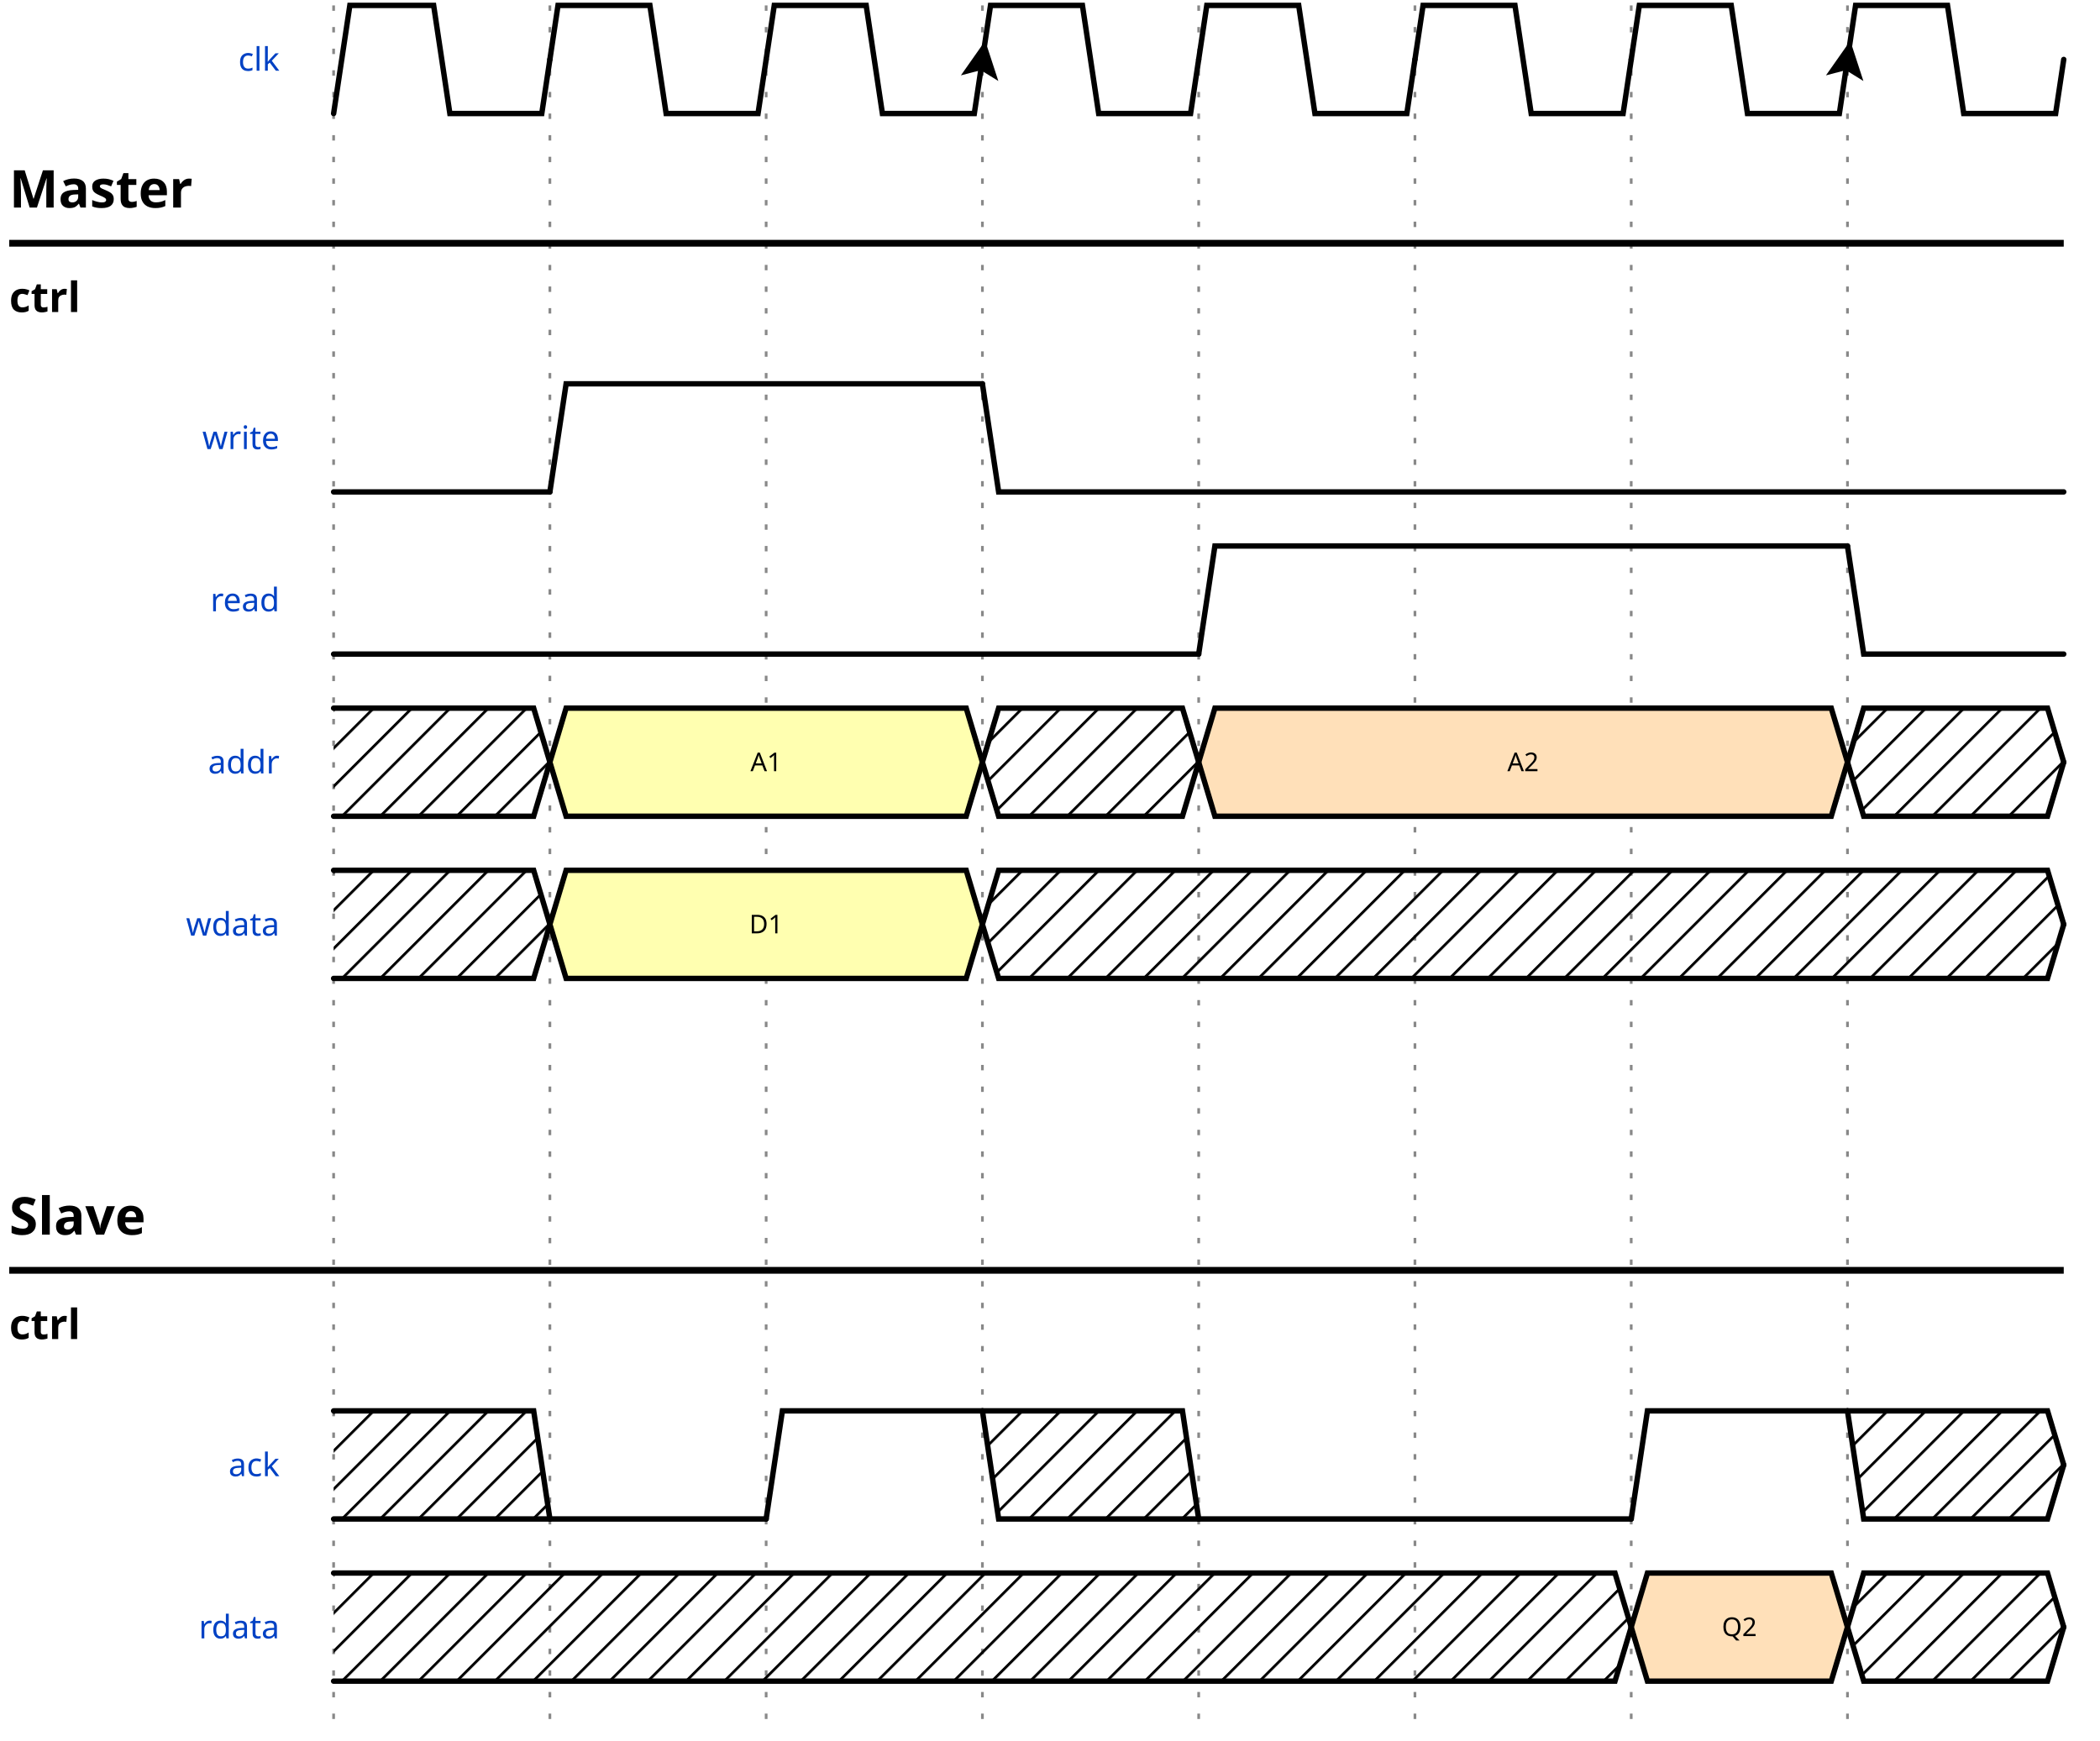
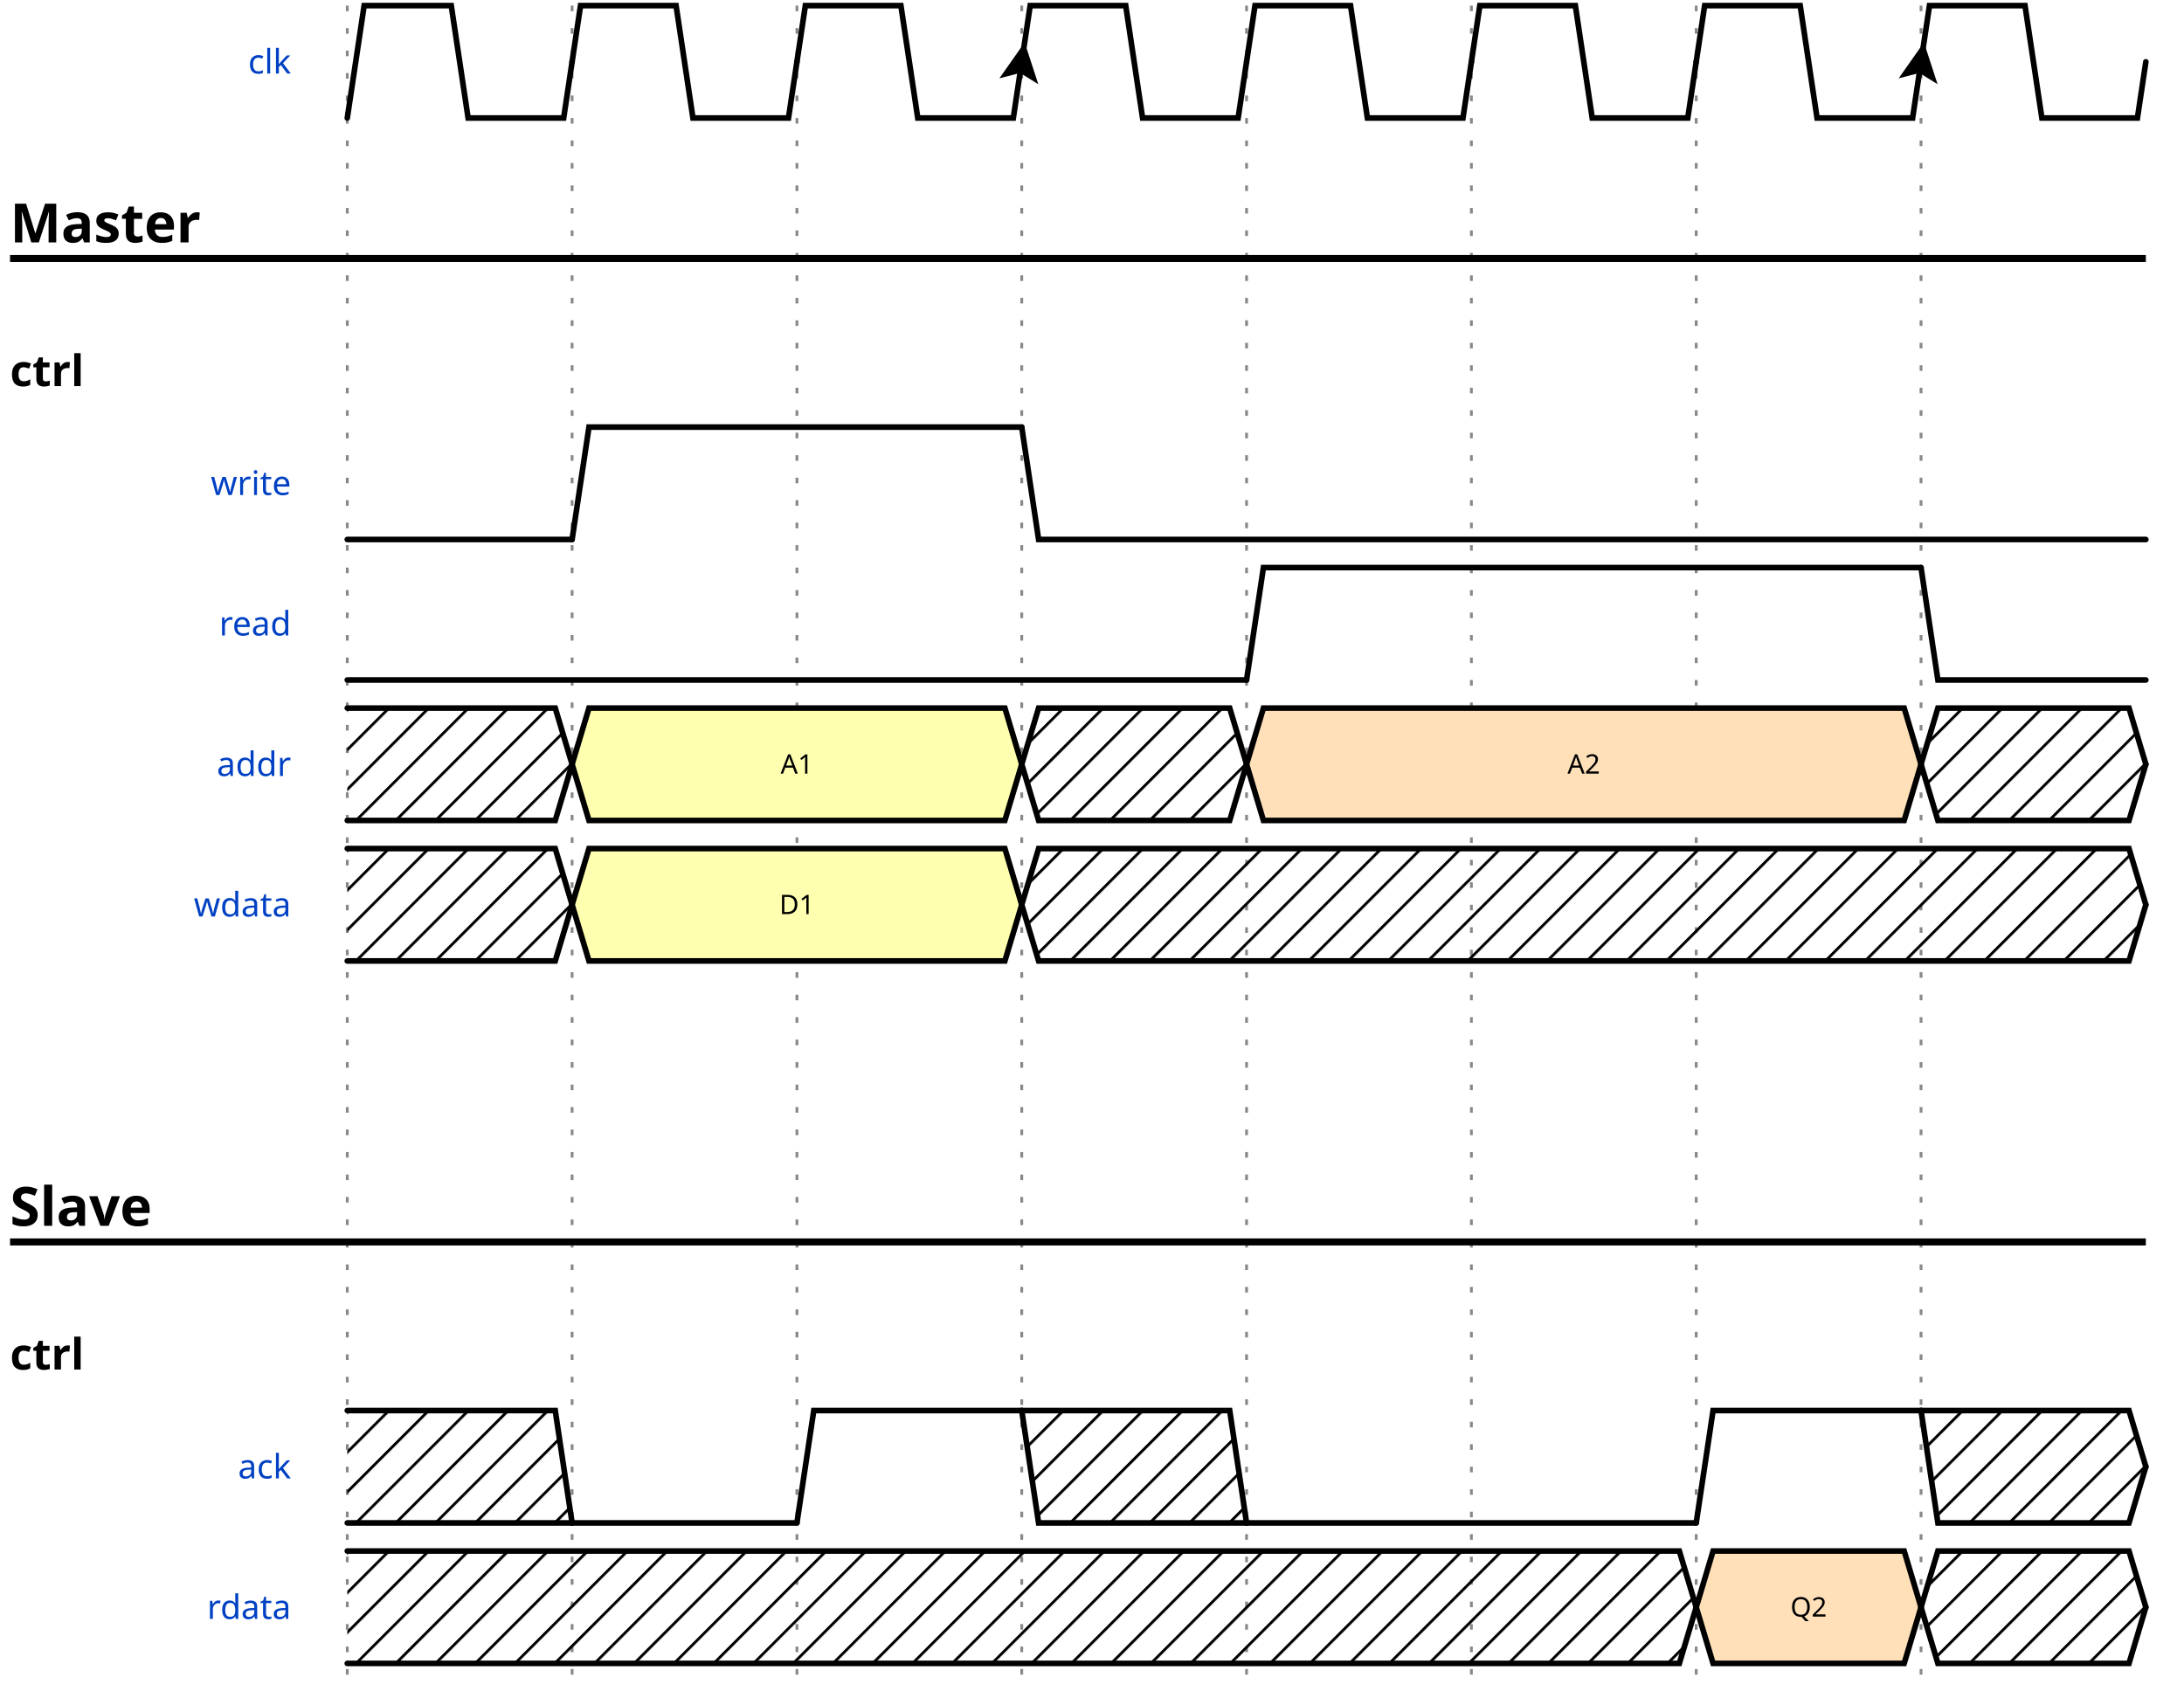
- <svg xmlns="http://www.w3.org/2000/svg" width="386" height="320" viewBox="-1 -1 387 322">
+ <svg xmlns="http://www.w3.org/2000/svg" width="386" height="300" viewBox="-1 -1 387 302">
  <style>
.title {fill: rgba(0, 65, 196, 255);font-weight: 500;font-size: 0.500em;font-family: Fira Mono;text-align: right;text-anchor: end;dominant-baseline: middle;alignment-baseline: central;}
.text {fill: rgba(0, 0, 0, 255);font-size: 0.900em;font-style: normal;font-variant: normal;font-weight: 500;font-stretch: normal;text-align: center;font-family: Fira Mono;}
.attr {fill: rgba(0, 0, 0, 255);font-size: 9.000px;font-style: normal;font-variant: normal;font-weight: 200;font-stretch: normal;text-align: center;font-family: Fira Mono;text-anchor: middle;dominant-baseline: middle;alignment-baseline: central;}
.path {fill: none;stroke: rgba(0, 0, 0, 255);stroke-width: 1;stroke-linecap: round;stroke-linejoin: miter;stroke-miterlimit: 4;stroke-dasharray: none;}
.stripe {fill: none;stroke: rgba(0, 0, 0, 255);stroke-width: 0.5;stroke-linecap: round;stroke-linejoin: miter;stroke-miterlimit: 4;stroke-dasharray: none;}
.data {fill: rgba(0, 0, 0, 255);font-size: 0.400em;font-style: normal;font-variant: normal;font-weight: 500;font-stretch: normal;text-align: center;font-family: Fira Mono;text-anchor: middle;dominant-baseline: middle;alignment-baseline: central;}
.arrow {fill: rgba(0, 0, 0, 255);stroke: none;}
.hide {fill: rgba(255, 255, 255, 255);stroke: rgba(255, 255, 255, 255);stroke-width: 2;}
.hatch {fill: url(#diagonalHatch);}
.s2-polygon {fill: rgba(0, 0, 0, 0);stroke: none;}
.s3-polygon {fill: rgba(255, 255, 176, 255);stroke: none;}
.s4-polygon {fill: rgba(255, 224, 185, 255);stroke: none;}
.s5-polygon {fill: rgba(185, 224, 255, 255);stroke: none;}
.tick {stroke: rgba(136, 136, 136, 128);stroke-width: 0.5;stroke-dasharray: 1, 3;}
.big_gap {stroke: rgba(136, 136, 136, 255);stroke-width: 0.5;stroke-dasharray: none;}
.edge {fill: none;stroke: rgba(0, 0, 255, 255);stroke-width: 1;}
.edge-arrow {fill: rgba(0, 0, 255, 255);stroke: none;overflow: visible;}
.edge-text {font-family: Fira Mono;font-size: 0.625em;fill: rgba(0, 0, 0, 255);filter: #solid;transform: translate(0, 2.5px);text-anchor: middle;}
.edge-background {fill: rgba(255, 255, 255, 255);stroke: rgba(255, 255, 255, 255);stroke-width: 2;}
.border {stroke-width: 1.25;stroke: rgba(0, 0, 0, 255);}
.h1 {fill: rgba(0, 0, 0, 255);font-size: 12.046px;font-weight: bold;font-family: Fira Mono;text-align: left;dominant-baseline: middle;}
.h2 {fill: rgba(0, 0, 0, 255);font-size: 9.638px;font-weight: bold;font-family: Fira Mono;text-align: left;dominant-baseline: middle;}
.h3 {fill: rgba(0, 0, 0, 255);font-size: 7.711px;font-weight: bold;font-family: Fira Mono;text-align: left;dominant-baseline: middle;}
.h4 {fill: rgba(0, 0, 0, 255);font-size: 6.171px;font-weight: bold;font-family: Fira Mono;text-align: left;dominant-baseline: middle;}
.h5 {fill: rgba(0, 0, 0, 255);font-size: 4.934px;font-weight: bold;font-family: Fira Mono;text-align: left;dominant-baseline: middle;}
.h6 {fill: rgba(0, 0, 0, 255);font-size: 3.947px;font-weight: bold;font-family: Fira Mono;text-align: left;dominant-baseline: middle;}
.reg-data {fill: rgba(0, 0, 0, 255);font-size: 0.800em;font-style: normal;font-variant: normal;font-weight: 500;font-stretch: normal;text-align: center;font-family: Fira Mono;text-anchor: middle;dominant-baseline: middle;alignment-baseline: central;}
.reg-pos {fill: rgba(0, 0, 0, 255);font-size: 0.600em;font-style: normal;font-variant: normal;font-weight: 500;font-stretch: normal;text-align: center;font-family: Fira Mono;text-anchor: middle;dominant-baseline: middle;alignment-baseline: central;}</style>
  <defs>
    <pattern id="diagonalHatch" width="5" height="5" patternTransform="rotate(45 0 0)" patternUnits="userSpaceOnUse">
      <line x1="0" y1="0" x2="0" y2="5" style="stroke:black; stroke-width:1" />
    </pattern>
    <marker id="arrow" viewBox="0 0 10 10" refX="10" refY="5" markerWidth="7" markerHeight="7" markerUnits="userSpaceOnUse" orient="auto-start-reverse" style="fill:#00F;">
      <path d="M 0 0 L 10 5 L 0 10 z" />
    </marker>
    <filter x="0" y="0" width="1" height="1" id="solid">
      <feFlood flood-color="white" />
      <feComposite in="SourceGraphic" />
    </filter>
  </defs>
  <g id="a">
    <g id="ticks_11" transform="translate(60, 0)">
-       <path d="M0,0 L0,320" class="tick" style="fill: none;" />
-       <path d="M40,0 L40,320" class="tick" style="fill: none;" />
-       <path d="M80,0 L80,320" class="tick" style="fill: none;" />
-       <path d="M120,0 L120,320" class="tick" style="fill: none;" />
-       <path d="M160,0 L160,320" class="tick" style="fill: none;" />
-       <path d="M200,0 L200,320" class="tick" style="fill: none;" />
-       <path d="M240,0 L240,320" class="tick" style="fill: none;" />
-       <path d="M280,0 L280,320" class="tick" style="fill: none;" />
+       <path d="M0,0 L0,300" class="tick" style="fill: none;" />
+       <path d="M40,0 L40,300" class="tick" style="fill: none;" />
+       <path d="M80,0 L80,300" class="tick" style="fill: none;" />
+       <path d="M120,0 L120,300" class="tick" style="fill: none;" />
+       <path d="M160,0 L160,300" class="tick" style="fill: none;" />
+       <path d="M200,0 L200,300" class="tick" style="fill: none;" />
+       <path d="M240,0 L240,300" class="tick" style="fill: none;" />
+       <path d="M280,0 L280,300" class="tick" style="fill: none;" />
    </g>
    <g id="clk" transform="translate(60, 0)">
      <text x="-10" y="10" class="title" style="stroke: none;">clk</text>
      <g data-symbol="p" transform="translate(0, 0)" class="s2">
        <path d="M0,20 L3,0 L18.5,0 L21.5,20 L38.5,20 L40,10" class="path" style="fill: none;" />
      </g>
      <g data-symbol="p" transform="translate(40, 0)" class="s2">
        <path d="M0,10 L1.5,0 L18.5,0 L21.5,20 L38.5,20 L40,10" class="path" style="fill: none;" />
      </g>
      <g data-symbol="p" transform="translate(80, 0)" class="s2">
        <path d="M0,10 L1.5,0 L18.5,0 L21.5,20 L38.5,20 L40,10" class="path" style="fill: none;" />
      </g>
      <g data-symbol="P" transform="translate(120, 0)" class="s2">
        <path d="M0,10 L1.5,0 L18.5,0 L21.5,20 L38.5,20 L40,10" class="path" style="fill: none;" />
        <path d="M-3.5 -3.5 L0 3.5 L3.5 -3.5 L0 -2 L-3.5 -3.5" transform="translate(0, 10) rotate(-171.4692, 0, 0)" class="arrow" style="" />
      </g>
      <g data-symbol="p" transform="translate(160, 0)" class="s2">
        <path d="M0,10 L1.5,0 L18.5,0 L21.5,20 L38.5,20 L40,10" class="path" style="fill: none;" />
      </g>
      <g data-symbol="p" transform="translate(200, 0)" class="s2">
        <path d="M0,10 L1.5,0 L18.5,0 L21.5,20 L38.5,20 L40,10" class="path" style="fill: none;" />
      </g>
      <g data-symbol="p" transform="translate(240, 0)" class="s2">
        <path d="M0,10 L1.5,0 L18.5,0 L21.5,20 L38.5,20 L40,10" class="path" style="fill: none;" />
      </g>
      <g data-symbol="P" transform="translate(280, 0)" class="s2">
        <path d="M0,10 L1.5,0 L18.5,0 L21.5,20 L38.5,20 L40,10" class="path" style="fill: none;" />
        <path d="M-3.5 -3.5 L0 3.5 L3.5 -3.5 L0 -2 L-3.5 -3.5" transform="translate(0, 10) rotate(-171.4692, 0, 0)" class="arrow" style="" />
      </g>
    </g>
-     <g id="Master" transform="translate(0, 30)">
-       <text x="0" y="4" class="h2" style="stroke: none;">Master</text>
-       <path d="M0,14 L380,14" class="border ctx-y" style="fill: none;" />
-       <g id="ctrl" transform="translate(0, 20)">
-         <text x="0" y="4" class="h3" style="stroke: none;">ctrl</text>
-         <g id="write" transform="translate(60, 20)">
+     <g id="Master" transform="translate(0, 25)">
+       <text x="0" y="13.735" class="h2" style="stroke: none;">Master</text>
+       <path d="M0,20 L380,20" class="border ctx-y" style="fill: none;" />
+       <g id="ctrl" transform="translate(0, 25)">
+         <text x="0" y="14.988" class="h3" style="stroke: none;">ctrl</text>
+         <g id="write" transform="translate(60, 25)">
          <text x="-10" y="10" class="title" style="stroke: none;">write</text>
          <g data-symbol="0" transform="translate(0, 0)" class="s2">
            <path d="M0,20 L1.5,20 L3,20 L40,20" class="path" style="fill: none;" />
          </g>
          <g data-symbol="1" transform="translate(40, 0)" class="s2">
            <path d="M0,20 L1.5,10 L3,0 L80,0" class="path" style="fill: none;" />
          </g>
          <g data-symbol="0" transform="translate(120, 0)" class="s2">
            <path d="M0,0 L1.5,10 L3,20 L200,20" class="path" style="fill: none;" />
          </g>
        </g>
        <g id="read" transform="translate(60, 50)">
          <text x="-10" y="10" class="title" style="stroke: none;">read</text>
          <g data-symbol="0" transform="translate(0, 0)" class="s2">
            <path d="M0,20 L1.5,20 L3,20 L160,20" class="path" style="fill: none;" />
          </g>
          <g data-symbol="1" transform="translate(160, 0)" class="s2">
            <path d="M0,20 L1.5,10 L3,0 L120,0" class="path" style="fill: none;" />
          </g>
          <g data-symbol="0" transform="translate(280, 0)" class="s2">
            <path d="M0,0 L1.5,10 L3,20 L40,20" class="path" style="fill: none;" />
          </g>
        </g>
      </g>
      <g id="addr" transform="translate(60, 100)">
        <text x="-10" y="10" class="title" style="stroke: none;">addr</text>
        <g data-symbol="x" transform="translate(0, 0)" class="s2">
          <polygon points="0, 0 3, 0 37, 0 40, 10 37, 20 3, 20 0, 20 " class="hatch" style="" />
          <path d="M0,0 L3,0 L37,0 L40,10" class="path" style="fill: none;" />
          <path d="M0,20 L3,20 L37,20 L40,10" class="path" style="fill: none;" />
        </g>
        <g data-symbol="3" transform="translate(40, 0)" class="s3">
          <polygon points="0, 10 3, 0 77, 0 80, 10 77, 20 3, 20 0, 10 " class="s3-polygon" style="" />
          <path d="M0,10 L3,0 L77,0 L80,10" class="path" style="fill: none;" />
          <path d="M0,10 L3,20 L77,20 L80,10" class="path" style="fill: none;" />
          <text x="40" y="10" class="data" style="stroke: none;">A1</text>
        </g>
        <g data-symbol="x" transform="translate(120, 0)" class="s2">
          <polygon points="0, 10 3, 0 37, 0 40, 10 37, 20 3, 20 0, 10 " class="hatch" style="" />
          <path d="M0,10 L3,0 L37,0 L40,10" class="path" style="fill: none;" />
          <path d="M0,10 L3,20 L37,20 L40,10" class="path" style="fill: none;" />
        </g>
        <g data-symbol="4" transform="translate(160, 0)" class="s4">
          <polygon points="0, 10 3, 0 117, 0 120, 10 117, 20 3, 20 0, 10 " class="s4-polygon" style="" />
          <path d="M0,10 L3,0 L117,0 L120,10" class="path" style="fill: none;" />
          <path d="M0,10 L3,20 L117,20 L120,10" class="path" style="fill: none;" />
          <text x="60" y="10" class="data" style="stroke: none;">A2</text>
        </g>
        <g data-symbol="x" transform="translate(280, 0)" class="s2">
          <polygon points="0, 10 3, 0 37, 0 40, 10 37, 20 3, 20 0, 10 " class="hatch" style="" />
          <path d="M0,10 L3,0 L37,0 L40,10" class="path" style="fill: none;" />
          <path d="M0,10 L3,20 L37,20 L40,10" class="path" style="fill: none;" />
        </g>
      </g>
-       <g id="wdata" transform="translate(60, 130)">
+       <g id="wdata" transform="translate(60, 125)">
        <text x="-10" y="10" class="title" style="stroke: none;">wdata</text>
        <g data-symbol="x" transform="translate(0, 0)" class="s2">
          <polygon points="0, 0 3, 0 37, 0 40, 10 37, 20 3, 20 0, 20 " class="hatch" style="" />
          <path d="M0,0 L3,0 L37,0 L40,10" class="path" style="fill: none;" />
          <path d="M0,20 L3,20 L37,20 L40,10" class="path" style="fill: none;" />
        </g>
        <g data-symbol="3" transform="translate(40, 0)" class="s3">
          <polygon points="0, 10 3, 0 77, 0 80, 10 77, 20 3, 20 0, 10 " class="s3-polygon" style="" />
          <path d="M0,10 L3,0 L77,0 L80,10" class="path" style="fill: none;" />
          <path d="M0,10 L3,20 L77,20 L80,10" class="path" style="fill: none;" />
          <text x="40" y="10" class="data" style="stroke: none;">D1</text>
        </g>
        <g data-symbol="x" transform="translate(120, 0)" class="s2">
          <polygon points="0, 10 3, 0 197, 0 200, 10 197, 20 3, 20 0, 10 " class="hatch" style="" />
          <path d="M0,10 L3,0 L197,0 L200,10" class="path" style="fill: none;" />
          <path d="M0,10 L3,20 L197,20 L200,10" class="path" style="fill: none;" />
        </g>
      </g>
    </g>
-     <g id="Slave" transform="translate(0, 220)">
-       <text x="0" y="4" class="h2" style="stroke: none;">Slave</text>
-       <path d="M0,14 L380,14" class="border ctx-y" style="fill: none;" />
-       <g id="ctrl" transform="translate(0, 20)">
-         <text x="0" y="4" class="h3" style="stroke: none;">ctrl</text>
-         <g id="ack" transform="translate(60, 20)">
+     <g id="Slave" transform="translate(0, 200)">
+       <text x="0" y="13.735" class="h2" style="stroke: none;">Slave</text>
+       <path d="M0,20 L380,20" class="border ctx-y" style="fill: none;" />
+       <g id="ctrl" transform="translate(0, 25)">
+         <text x="0" y="14.988" class="h3" style="stroke: none;">ctrl</text>
+         <g id="ack" transform="translate(60, 25)">
          <text x="-10" y="10" class="title" style="stroke: none;">ack</text>
          <g data-symbol="x" transform="translate(0, 0)" class="s2">
            <polygon points="0, 0 3, 0 37, 0 40, 20 37, 20 37, 20 3, 20 0, 20 " class="hatch" style="" />
            <path d="M0,0 L3,0 L37,0 L40,20" class="path" style="fill: none;" />
            <path d="M0,20 L3,20 L37,20 L40,20" class="path" style="fill: none;" />
          </g>
          <g data-symbol="0" transform="translate(40, 0)" class="s2">
            <path d="M0,20 L3,20 L40,20" class="path" style="fill: none;" />
          </g>
          <g data-symbol="1" transform="translate(80, 0)" class="s2">
            <path d="M0,20 L1.5,10 L3,0 L40,0" class="path" style="fill: none;" />
          </g>
          <g data-symbol="x" transform="translate(120, 0)" class="s2">
            <polygon points="0, 0 3, 0 37, 0 40, 20 37, 20 37, 20 3, 20 0, 0 " class="hatch" style="" />
            <path d="M0,0 L3,0 L37,0 L40,20" class="path" style="fill: none;" />
            <path d="M0,0 L3,20 L37,20 L40,20" class="path" style="fill: none;" />
          </g>
          <g data-symbol="0" transform="translate(160, 0)" class="s2">
            <path d="M0,20 L3,20 L80,20" class="path" style="fill: none;" />
          </g>
          <g data-symbol="1" transform="translate(240, 0)" class="s2">
            <path d="M0,20 L1.5,10 L3,0 L40,0" class="path" style="fill: none;" />
          </g>
          <g data-symbol="x" transform="translate(280, 0)" class="s2">
            <polygon points="0, 0 3, 0 37, 0 40, 10 37, 20 3, 20 0, 0 " class="hatch" style="" />
            <path d="M0,0 L3,0 L37,0 L40,10" class="path" style="fill: none;" />
            <path d="M0,0 L3,20 L37,20 L40,10" class="path" style="fill: none;" />
          </g>
        </g>
      </g>
-       <g id="rdata" transform="translate(60, 70)">
+       <g id="rdata" transform="translate(60, 75)">
        <text x="-10" y="10" class="title" style="stroke: none;">rdata</text>
        <g data-symbol="x" transform="translate(0, 0)" class="s2">
          <polygon points="0, 0 3, 0 237, 0 240, 10 237, 20 3, 20 0, 20 " class="hatch" style="" />
          <path d="M0,0 L3,0 L237,0 L240,10" class="path" style="fill: none;" />
          <path d="M0,20 L3,20 L237,20 L240,10" class="path" style="fill: none;" />
        </g>
        <g data-symbol="4" transform="translate(240, 0)" class="s4">
          <polygon points="0, 10 3, 0 37, 0 40, 10 37, 20 3, 20 0, 10 " class="s4-polygon" style="" />
          <path d="M0,10 L3,0 L37,0 L40,10" class="path" style="fill: none;" />
          <path d="M0,10 L3,20 L37,20 L40,10" class="path" style="fill: none;" />
          <text x="20" y="10" class="data" style="stroke: none;">Q2</text>
        </g>
        <g data-symbol="x" transform="translate(280, 0)" class="s2">
          <polygon points="0, 10 3, 0 37, 0 40, 10 37, 20 3, 20 0, 10 " class="hatch" style="" />
          <path d="M0,10 L3,0 L37,0 L40,10" class="path" style="fill: none;" />
          <path d="M0,10 L3,20 L37,20 L40,10" class="path" style="fill: none;" />
        </g>
      </g>
    </g>
  </g>
</svg>
